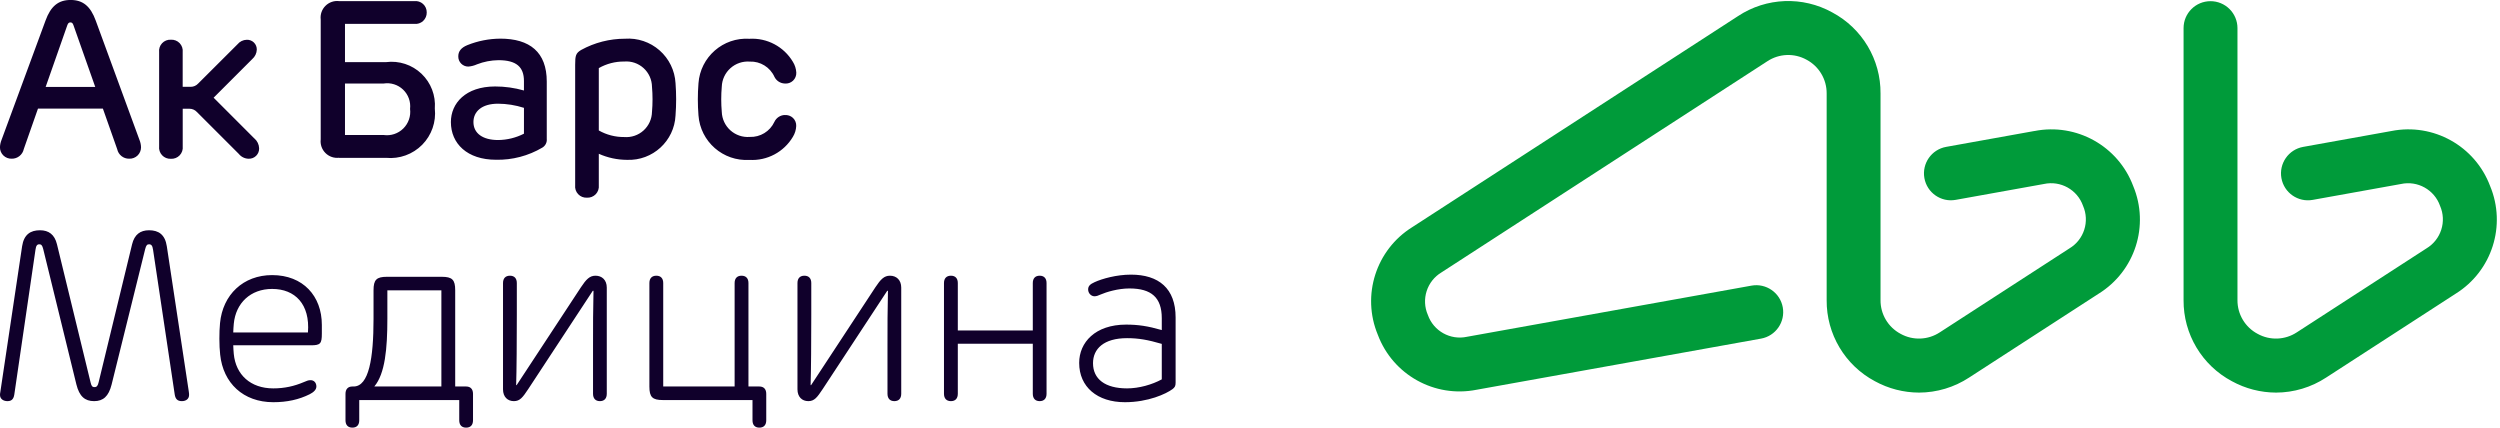
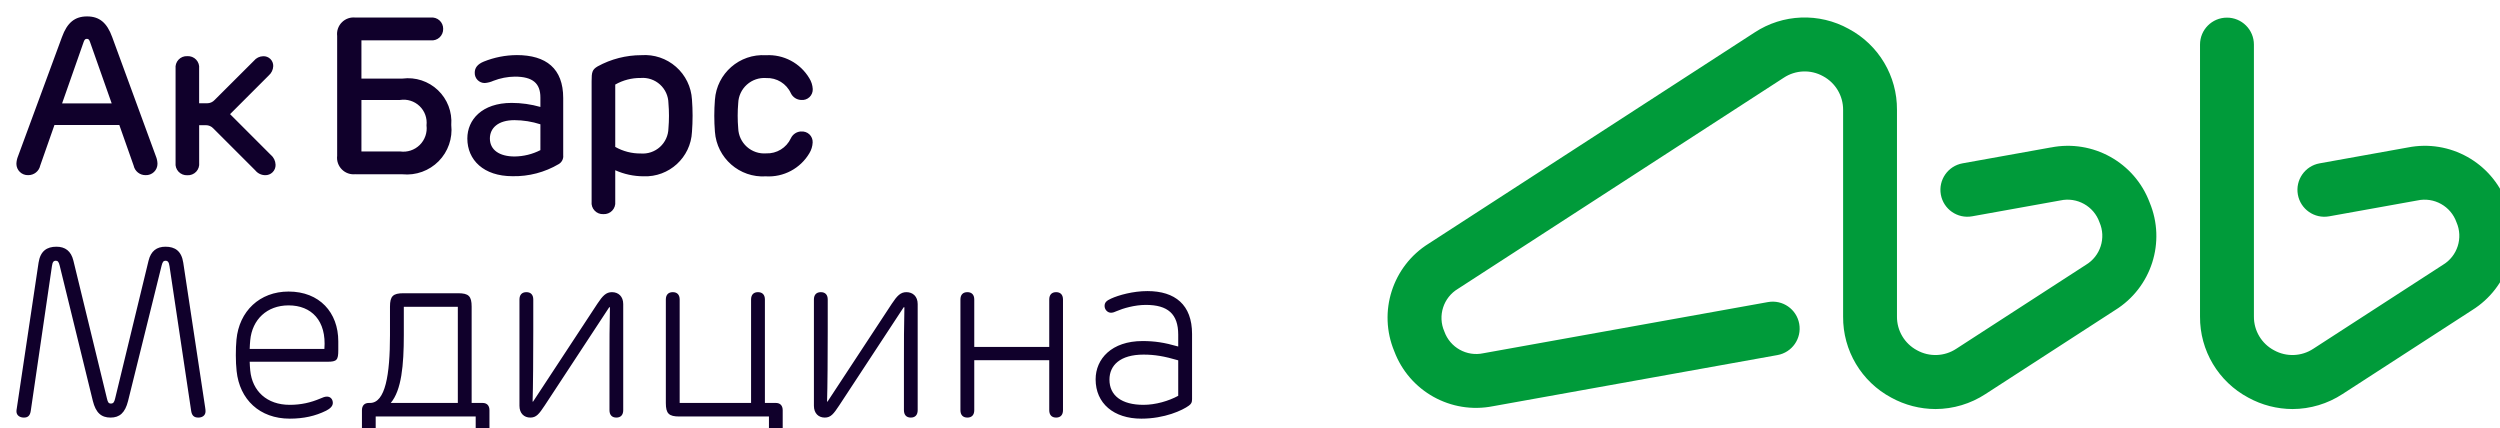
<svg xmlns="http://www.w3.org/2000/svg" width="152px" height="26px" viewBox="0 0 152 26" version="1.1">
-   <g id="TV" stroke="none" stroke-width="1" fill="none" fill-rule="evenodd">
-     <g id="TV_DOCTOR" transform="translate(-25, -24)">
-       <g id="Header">
-         <g id="Bg">
-           <g id="Logo" transform="translate(24, 23)">
-             <path d="M124.691,8.965 L119.325,9.93 C118.435,10.09 117.844,10.94 118.003,11.83 C118.163,12.72 119.013,13.311 119.903,13.152 L125.269,12.187 C126.283,11.966 127.303,12.534 127.648,13.513 C128.064,14.463 127.708,15.574 126.818,16.105 L118.942,21.205 C118.226,21.677 117.307,21.713 116.556,21.297 C115.798,20.894 115.328,20.103 115.336,19.245 L115.336,6.686 C115.353,4.625 114.223,2.726 112.405,1.757 C110.603,0.758 108.395,0.842 106.675,1.977 L86.866,14.81 C84.66,16.184 83.773,18.954 84.771,21.354 C85.683,23.787 88.222,25.202 90.771,24.698 L108.071,21.588 C108.961,21.428 109.552,20.578 109.393,19.688 C109.233,18.798 108.383,18.207 107.493,18.366 L90.193,21.476 C89.18,21.697 88.16,21.129 87.815,20.151 C87.399,19.201 87.756,18.089 88.647,17.558 L108.455,4.724 C109.171,4.252 110.091,4.216 110.841,4.632 C111.598,5.036 112.068,5.827 112.061,6.685 L112.061,19.248 C112.044,21.308 113.174,23.208 114.992,24.177 C115.815,24.629 116.739,24.867 117.678,24.87 C118.76,24.867 119.817,24.549 120.722,23.956 L128.598,18.856 C130.81,17.485 131.7,14.712 130.698,12.31 C129.785,9.878 127.247,8.463 124.698,8.966 M152.398,12.31 C151.486,9.877 148.947,8.462 146.398,8.966 L141.032,9.931 C140.142,10.091 139.551,10.941 139.71,11.831 C139.87,12.721 140.72,13.312 141.61,13.153 L146.976,12.188 C147.989,11.967 149.009,12.535 149.354,13.513 C149.77,14.462 149.415,15.573 148.525,16.105 L140.648,21.205 C139.932,21.677 139.013,21.713 138.262,21.297 C137.504,20.896 137.032,20.106 137.038,19.248 L137.038,2.709 C137.038,2.274 136.865,1.858 136.557,1.551 C136.25,1.244 135.833,1.071 135.398,1.072 C134.494,1.072 133.761,1.805 133.761,2.709 L133.761,19.248 C133.746,21.31 134.878,23.209 136.698,24.177 C137.522,24.629 138.445,24.867 139.385,24.87 C140.467,24.867 141.524,24.549 142.429,23.956 L150.306,18.856 C152.513,17.481 153.399,14.709 152.398,12.309" id="path48" fill="#009B3A" fill-rule="nonzero" />
-             <path d="M48.715,7.992 C48.443,8 48.199,8.161 48.084,8.408 C47.815,8.988 47.223,9.35 46.584,9.325 C46.155,9.358 45.731,9.214 45.41,8.927 C45.089,8.64 44.899,8.234 44.884,7.804 C44.84,7.293 44.84,6.78 44.884,6.269 C44.899,5.839 45.089,5.433 45.41,5.146 C45.731,4.858 46.154,4.713 46.584,4.745 C47.225,4.719 47.818,5.084 48.084,5.668 C48.201,5.912 48.445,6.07 48.715,6.078 C48.899,6.096 49.082,6.033 49.217,5.905 C49.351,5.778 49.423,5.598 49.415,5.413 C49.402,5.181 49.331,4.955 49.207,4.758 C48.658,3.835 47.639,3.295 46.567,3.358 C44.964,3.255 43.579,4.466 43.467,6.068 C43.416,6.714 43.416,7.363 43.467,8.009 C43.581,9.611 44.964,10.822 46.567,10.722 C47.642,10.785 48.662,10.242 49.21,9.316 C49.331,9.118 49.4,8.893 49.41,8.661 C49.418,8.476 49.346,8.296 49.212,8.169 C49.077,8.042 48.894,7.979 48.71,7.997 L48.715,7.992 Z M21.61,10.597 L24.475,10.597 C25.289,10.676 26.095,10.383 26.67,9.802 C27.244,9.22 27.526,8.41 27.437,7.597 C27.499,6.806 27.201,6.03 26.627,5.483 C26.052,4.936 25.262,4.676 24.475,4.777 L21.975,4.777 L21.975,2.453 L26.186,2.453 C26.383,2.474 26.579,2.41 26.725,2.276 C26.87,2.141 26.951,1.951 26.945,1.753 C26.947,1.557 26.866,1.37 26.72,1.239 C26.575,1.108 26.38,1.046 26.186,1.068 L21.617,1.068 C21.311,1.031 21.005,1.137 20.787,1.356 C20.568,1.574 20.462,1.88 20.499,2.186 L20.499,9.473 C20.462,9.779 20.568,10.085 20.787,10.303 C21.005,10.522 21.311,10.628 21.617,10.591 L21.61,10.597 Z M21.973,6.078 L24.323,6.078 C24.756,6.01 25.195,6.148 25.511,6.451 C25.827,6.754 25.983,7.188 25.932,7.623 C25.988,8.062 25.835,8.503 25.52,8.814 C25.204,9.125 24.762,9.271 24.323,9.208 L21.975,9.208 L21.975,6.079 L21.973,6.078 Z M38.999,3.354 C38.068,3.354 37.152,3.588 36.336,4.036 C36.007,4.231 35.97,4.385 35.97,4.936 L35.97,12.26 C35.947,12.46 36.014,12.659 36.152,12.805 C36.289,12.952 36.484,13.03 36.685,13.019 C36.886,13.031 37.083,12.953 37.222,12.807 C37.361,12.661 37.429,12.461 37.407,12.26 L37.407,10.35 C37.947,10.592 38.531,10.717 39.123,10.719 C40.681,10.781 41.997,9.576 42.072,8.019 C42.122,7.365 42.122,6.708 42.072,6.054 C42.028,5.286 41.678,4.569 41.1,4.061 C40.523,3.554 39.766,3.299 38.999,3.354 Z M40.641,7.804 C40.633,8.235 40.447,8.644 40.127,8.934 C39.808,9.223 39.382,9.367 38.952,9.332 C38.411,9.337 37.878,9.199 37.407,8.932 L37.407,5.141 C37.877,4.873 38.411,4.735 38.952,4.741 C39.383,4.705 39.809,4.85 40.129,5.14 C40.449,5.43 40.634,5.84 40.641,6.272 C40.685,6.783 40.685,7.296 40.641,7.807 L40.641,7.804 Z M31.41,3.35 C30.727,3.355 30.051,3.488 29.418,3.743 C29.028,3.902 28.861,4.129 28.864,4.431 C28.861,4.594 28.924,4.751 29.038,4.867 C29.153,4.983 29.309,5.049 29.472,5.048 C29.655,5.034 29.835,4.987 30.002,4.911 C30.417,4.75 30.857,4.665 31.302,4.659 C32.402,4.659 32.856,5.075 32.856,5.928 L32.856,6.502 C32.287,6.34 31.699,6.257 31.107,6.257 C29.297,6.257 28.414,7.288 28.414,8.42 C28.414,9.729 29.405,10.713 31.157,10.713 C32.146,10.734 33.122,10.478 33.974,9.975 C34.161,9.864 34.267,9.654 34.243,9.438 L34.243,5.959 C34.243,4.169 33.212,3.349 31.412,3.349 L31.41,3.35 Z M32.856,9.128 C32.369,9.377 31.832,9.509 31.285,9.514 C30.362,9.514 29.785,9.114 29.785,8.42 C29.785,7.792 30.279,7.305 31.279,7.305 C31.815,7.308 32.347,7.393 32.857,7.557 L32.856,9.128 Z M16.466,9.42 L13.988,6.94 L16.338,4.59 C16.505,4.446 16.605,4.239 16.613,4.018 C16.617,3.856 16.554,3.699 16.438,3.585 C16.322,3.472 16.164,3.411 16.002,3.418 C15.782,3.423 15.575,3.525 15.437,3.696 L13.049,6.079 C12.932,6.207 12.767,6.28 12.594,6.279 L12.107,6.279 L12.107,4.173 C12.13,3.973 12.063,3.772 11.925,3.626 C11.786,3.479 11.589,3.402 11.388,3.414 C11.188,3.403 10.993,3.481 10.855,3.628 C10.718,3.774 10.652,3.974 10.675,4.173 L10.675,9.893 C10.652,10.093 10.718,10.293 10.856,10.44 C10.993,10.587 11.189,10.665 11.39,10.655 C11.592,10.666 11.788,10.588 11.927,10.441 C12.065,10.294 12.132,10.094 12.109,9.893 L12.109,7.611 L12.517,7.611 C12.69,7.61 12.856,7.683 12.973,7.811 L15.521,10.359 C15.666,10.539 15.883,10.646 16.114,10.651 C16.285,10.658 16.452,10.594 16.573,10.473 C16.695,10.353 16.761,10.187 16.755,10.016 C16.747,9.784 16.642,9.567 16.466,9.416 L16.466,9.42 Z M9.575,9.958 C9.571,9.798 9.537,9.64 9.475,9.493 L6.822,2.257 C6.503,1.374 6.036,0.998 5.294,0.998 C4.552,0.998 4.085,1.374 3.766,2.257 L1.097,9.497 C1.036,9.644 1.002,9.802 0.997,9.961 C0.998,10.148 1.074,10.327 1.209,10.456 C1.344,10.586 1.525,10.655 1.712,10.649 C2.066,10.655 2.375,10.408 2.447,10.061 L3.31,7.601 L7.255,7.601 L8.125,10.068 C8.198,10.411 8.503,10.655 8.854,10.649 C9.042,10.657 9.225,10.587 9.362,10.457 C9.498,10.327 9.575,10.146 9.575,9.958 Z M3.775,6.287 L5.09,2.54 C5.14,2.409 5.184,2.362 5.281,2.362 C5.378,2.362 5.422,2.409 5.469,2.54 L6.791,6.287 L3.775,6.287 Z" id="path52" fill="#10002B" fill-rule="nonzero" />
-             <path d="M1.451,25.389 C1.652,25.389 1.82,25.315 1.869,24.991 L3.157,16.185 C3.193,15.927 3.259,15.853 3.394,15.853 C3.505,15.853 3.571,15.91 3.628,16.144 L5.645,24.376 C5.825,25.098 6.158,25.389 6.723,25.389 C7.273,25.389 7.605,25.098 7.785,24.384 L9.827,16.144 C9.884,15.91 9.95,15.853 10.061,15.853 C10.196,15.853 10.27,15.927 10.306,16.185 L11.623,24.983 C11.664,25.249 11.782,25.389 12.057,25.389 C12.303,25.389 12.496,25.258 12.496,25.012 C12.496,24.946 12.492,24.88 12.475,24.782 L11.143,15.976 C11.036,15.258 10.639,15 10.061,15 C9.532,15 9.175,15.258 9.031,15.853 L6.998,24.237 C6.949,24.442 6.896,24.536 6.744,24.536 C6.592,24.536 6.555,24.442 6.506,24.245 L4.464,15.853 C4.321,15.258 3.96,15 3.431,15 C2.853,15 2.455,15.258 2.345,15.968 L1.016,24.86 C1.008,24.897 1,24.946 1,25.012 C1,25.258 1.209,25.389 1.451,25.389 Z M17.546,17.726 C15.788,17.726 14.541,18.919 14.377,20.649 C14.324,21.191 14.324,22.015 14.386,22.56 C14.566,24.29 15.788,25.454 17.616,25.454 C18.457,25.454 19.174,25.295 19.826,24.971 C20.056,24.852 20.244,24.7 20.236,24.483 C20.228,24.261 20.084,24.114 19.883,24.114 C19.736,24.114 19.65,24.159 19.469,24.233 C18.891,24.479 18.297,24.614 17.616,24.614 C16.23,24.614 15.337,23.782 15.214,22.523 C15.201,22.355 15.185,22.183 15.181,21.994 L19.904,21.994 C20.482,21.994 20.568,21.892 20.568,21.285 L20.568,20.752 C20.568,19.001 19.428,17.726 17.546,17.726 Z M19.723,21.215 L15.181,21.215 C15.185,21.027 15.201,20.85 15.214,20.686 C15.333,19.428 16.23,18.567 17.546,18.567 C18.936,18.567 19.859,19.493 19.723,21.215 Z M29.341,24.499 L28.676,24.499 L28.676,18.645 C28.676,18.009 28.496,17.829 27.856,17.829 L24.527,17.829 C23.892,17.829 23.711,18.009 23.711,18.645 L23.711,20.387 C23.711,22.785 23.429,24.499 22.498,24.499 L22.424,24.499 C22.158,24.499 22.006,24.659 22.006,24.946 L22.006,26.553 C22.006,26.844 22.158,27 22.424,27 C22.691,27 22.842,26.844 22.842,26.553 L22.842,25.323 L28.25,25.323 C28.254,25.323 28.254,25.323 28.254,25.323 L28.262,25.323 L28.922,25.323 L28.922,26.553 C28.922,26.844 29.074,27 29.341,27 C29.607,27 29.759,26.844 29.759,26.553 L29.759,24.946 C29.759,24.659 29.607,24.499 29.341,24.499 Z M24.552,20.375 L24.552,18.653 L27.836,18.653 L27.836,24.499 L23.757,24.499 C24.413,23.724 24.552,22.199 24.552,20.375 Z M37.208,17.763 C36.851,17.763 36.642,17.981 36.322,18.464 L32.411,24.417 L32.382,24.417 C32.411,23.573 32.423,21.597 32.423,20.141 L32.423,18.21 C32.423,17.923 32.272,17.763 32.005,17.763 C31.735,17.763 31.583,17.923 31.583,18.21 L31.583,24.671 C31.583,25.135 31.866,25.389 32.243,25.389 C32.612,25.389 32.78,25.163 33.12,24.651 L37.04,18.682 L37.085,18.682 C37.056,19.768 37.056,20.859 37.056,22.023 L37.056,24.938 C37.056,25.229 37.208,25.389 37.474,25.389 C37.741,25.389 37.892,25.229 37.892,24.938 L37.892,18.485 C37.892,18.022 37.597,17.763 37.208,17.763 Z M47.17,24.499 L47.162,24.499 L46.506,24.499 L46.506,18.21 C46.506,17.923 46.354,17.763 46.084,17.763 C45.817,17.763 45.665,17.923 45.665,18.21 L45.665,24.499 L41.324,24.499 L41.324,18.21 C41.324,17.923 41.172,17.763 40.906,17.763 C40.635,17.763 40.483,17.923 40.483,18.21 L40.483,24.507 C40.483,25.143 40.668,25.323 41.303,25.323 L45.694,25.323 L45.702,25.323 L46.752,25.323 L46.752,26.553 C46.752,26.844 46.903,27 47.17,27 C47.436,27 47.588,26.844 47.588,26.553 L47.588,24.946 C47.588,24.659 47.436,24.499 47.17,24.499 Z M55.111,17.763 C54.754,17.763 54.545,17.981 54.225,18.464 L50.314,24.417 L50.285,24.417 C50.314,23.573 50.326,21.597 50.326,20.141 L50.326,18.21 C50.326,17.923 50.174,17.763 49.908,17.763 C49.637,17.763 49.486,17.923 49.486,18.21 L49.486,24.671 C49.486,25.135 49.769,25.389 50.146,25.389 C50.515,25.389 50.683,25.163 51.023,24.651 L54.943,18.682 L54.988,18.682 C54.959,19.768 54.959,20.859 54.959,22.023 L54.959,24.938 C54.959,25.229 55.111,25.389 55.377,25.389 C55.644,25.389 55.795,25.229 55.795,24.938 L55.795,18.485 C55.795,18.022 55.5,17.763 55.111,17.763 Z M64.212,17.763 C63.945,17.763 63.794,17.923 63.794,18.21 L63.794,21.092 L59.235,21.092 L59.235,18.21 C59.235,17.923 59.083,17.763 58.817,17.763 C58.546,17.763 58.394,17.923 58.394,18.21 L58.394,24.938 C58.394,25.229 58.546,25.389 58.817,25.389 C59.083,25.389 59.235,25.229 59.235,24.938 L59.235,21.9 L63.794,21.9 L63.794,24.938 C63.794,25.229 63.945,25.389 64.212,25.389 C64.478,25.389 64.63,25.229 64.63,24.938 L64.63,18.21 C64.63,17.923 64.478,17.763 64.212,17.763 Z M69.394,25.454 C70.812,25.454 71.899,24.946 72.288,24.659 C72.432,24.548 72.477,24.47 72.477,24.265 L72.477,20.301 C72.477,18.53 71.444,17.698 69.763,17.698 C68.889,17.698 68.012,17.944 67.557,18.153 C67.282,18.276 67.151,18.391 67.159,18.616 C67.168,18.833 67.34,19.014 67.549,19.014 C67.651,19.014 67.783,18.973 67.906,18.911 C68.266,18.755 68.976,18.538 69.668,18.538 C71.001,18.538 71.636,19.087 71.636,20.346 L71.636,21.068 C70.784,20.822 70.189,20.736 69.468,20.736 C67.586,20.736 66.614,21.822 66.614,23.064 C66.614,24.528 67.717,25.454 69.394,25.454 Z M69.525,24.614 C68.192,24.614 67.455,24.048 67.455,23.081 C67.455,22.211 68.106,21.56 69.525,21.56 C70.218,21.56 70.796,21.662 71.636,21.908 L71.636,24.065 C71.05,24.384 70.255,24.614 69.525,24.614 Z" id="path6" fill="#10002B" />
-           </g>
-         </g>
-       </g>
-     </g>
-   </g>
+   <path d="M124.691,8.965 L119.325,9.93 C118.435,10.09 117.844,10.94 118.003,11.83 C118.163,12.72 119.013,13.311 119.903,13.152 L125.269,12.187 C126.283,11.966 127.303,12.534 127.648,13.513 C128.064,14.463 127.708,15.574 126.818,16.105 L118.942,21.205 C118.226,21.677 117.307,21.713 116.556,21.297 C115.798,20.894 115.328,20.103 115.336,19.245 L115.336,6.686 C115.353,4.625 114.223,2.726 112.405,1.757 C110.603,0.758 108.395,0.842 106.675,1.977 L86.866,14.81 C84.66,16.184 83.773,18.954 84.771,21.354 C85.683,23.787 88.222,25.202 90.771,24.698 L108.071,21.588 C108.961,21.428 109.552,20.578 109.393,19.688 C109.233,18.798 108.383,18.207 107.493,18.366 L90.193,21.476 C89.18,21.697 88.16,21.129 87.815,20.151 C87.399,19.201 87.756,18.089 88.647,17.558 L108.455,4.724 C109.171,4.252 110.091,4.216 110.841,4.632 C111.598,5.036 112.068,5.827 112.061,6.685 L112.061,19.248 C112.044,21.308 113.174,23.208 114.992,24.177 C115.815,24.629 116.739,24.867 117.678,24.87 C118.76,24.867 119.817,24.549 120.722,23.956 L128.598,18.856 C130.81,17.485 131.7,14.712 130.698,12.31 C129.785,9.878 127.247,8.463 124.698,8.966 M152.398,12.31 C151.486,9.877 148.947,8.462 146.398,8.966 L141.032,9.931 C140.142,10.091 139.551,10.941 139.71,11.831 C139.87,12.721 140.72,13.312 141.61,13.153 L146.976,12.188 C147.989,11.967 149.009,12.535 149.354,13.513 C149.77,14.462 149.415,15.573 148.525,16.105 L140.648,21.205 C139.932,21.677 139.013,21.713 138.262,21.297 C137.504,20.896 137.032,20.106 137.038,19.248 L137.038,2.709 C137.038,2.274 136.865,1.858 136.557,1.551 C136.25,1.244 135.833,1.071 135.398,1.072 C134.494,1.072 133.761,1.805 133.761,2.709 L133.761,19.248 C133.746,21.31 134.878,23.209 136.698,24.177 C137.522,24.629 138.445,24.867 139.385,24.87 C140.467,24.867 141.524,24.549 142.429,23.956 L150.306,18.856 C152.513,17.481 153.399,14.709 152.398,12.309" id="path48" fill="#009B3A" fill-rule="nonzero" />
+   <path d="M48.715,7.992 C48.443,8 48.199,8.161 48.084,8.408 C47.815,8.988 47.223,9.35 46.584,9.325 C46.155,9.358 45.731,9.214 45.41,8.927 C45.089,8.64 44.899,8.234 44.884,7.804 C44.84,7.293 44.84,6.78 44.884,6.269 C44.899,5.839 45.089,5.433 45.41,5.146 C45.731,4.858 46.154,4.713 46.584,4.745 C47.225,4.719 47.818,5.084 48.084,5.668 C48.201,5.912 48.445,6.07 48.715,6.078 C48.899,6.096 49.082,6.033 49.217,5.905 C49.351,5.778 49.423,5.598 49.415,5.413 C49.402,5.181 49.331,4.955 49.207,4.758 C48.658,3.835 47.639,3.295 46.567,3.358 C44.964,3.255 43.579,4.466 43.467,6.068 C43.416,6.714 43.416,7.363 43.467,8.009 C43.581,9.611 44.964,10.822 46.567,10.722 C47.642,10.785 48.662,10.242 49.21,9.316 C49.331,9.118 49.4,8.893 49.41,8.661 C49.418,8.476 49.346,8.296 49.212,8.169 C49.077,8.042 48.894,7.979 48.71,7.997 L48.715,7.992 Z M21.61,10.597 L24.475,10.597 C25.289,10.676 26.095,10.383 26.67,9.802 C27.244,9.22 27.526,8.41 27.437,7.597 C27.499,6.806 27.201,6.03 26.627,5.483 C26.052,4.936 25.262,4.676 24.475,4.777 L21.975,4.777 L21.975,2.453 L26.186,2.453 C26.383,2.474 26.579,2.41 26.725,2.276 C26.87,2.141 26.951,1.951 26.945,1.753 C26.947,1.557 26.866,1.37 26.72,1.239 C26.575,1.108 26.38,1.046 26.186,1.068 L21.617,1.068 C21.311,1.031 21.005,1.137 20.787,1.356 C20.568,1.574 20.462,1.88 20.499,2.186 L20.499,9.473 C20.462,9.779 20.568,10.085 20.787,10.303 C21.005,10.522 21.311,10.628 21.617,10.591 L21.61,10.597 Z M21.973,6.078 L24.323,6.078 C24.756,6.01 25.195,6.148 25.511,6.451 C25.827,6.754 25.983,7.188 25.932,7.623 C25.988,8.062 25.835,8.503 25.52,8.814 C25.204,9.125 24.762,9.271 24.323,9.208 L21.975,9.208 L21.975,6.079 L21.973,6.078 Z M38.999,3.354 C38.068,3.354 37.152,3.588 36.336,4.036 C36.007,4.231 35.97,4.385 35.97,4.936 L35.97,12.26 C35.947,12.46 36.014,12.659 36.152,12.805 C36.289,12.952 36.484,13.03 36.685,13.019 C36.886,13.031 37.083,12.953 37.222,12.807 C37.361,12.661 37.429,12.461 37.407,12.26 L37.407,10.35 C37.947,10.592 38.531,10.717 39.123,10.719 C40.681,10.781 41.997,9.576 42.072,8.019 C42.122,7.365 42.122,6.708 42.072,6.054 C42.028,5.286 41.678,4.569 41.1,4.061 C40.523,3.554 39.766,3.299 38.999,3.354 Z M40.641,7.804 C40.633,8.235 40.447,8.644 40.127,8.934 C39.808,9.223 39.382,9.367 38.952,9.332 C38.411,9.337 37.878,9.199 37.407,8.932 L37.407,5.141 C37.877,4.873 38.411,4.735 38.952,4.741 C39.383,4.705 39.809,4.85 40.129,5.14 C40.449,5.43 40.634,5.84 40.641,6.272 C40.685,6.783 40.685,7.296 40.641,7.807 L40.641,7.804 Z M31.41,3.35 C30.727,3.355 30.051,3.488 29.418,3.743 C29.028,3.902 28.861,4.129 28.864,4.431 C28.861,4.594 28.924,4.751 29.038,4.867 C29.153,4.983 29.309,5.049 29.472,5.048 C29.655,5.034 29.835,4.987 30.002,4.911 C30.417,4.75 30.857,4.665 31.302,4.659 C32.402,4.659 32.856,5.075 32.856,5.928 L32.856,6.502 C32.287,6.34 31.699,6.257 31.107,6.257 C29.297,6.257 28.414,7.288 28.414,8.42 C28.414,9.729 29.405,10.713 31.157,10.713 C32.146,10.734 33.122,10.478 33.974,9.975 C34.161,9.864 34.267,9.654 34.243,9.438 L34.243,5.959 C34.243,4.169 33.212,3.349 31.412,3.349 L31.41,3.35 Z M32.856,9.128 C32.369,9.377 31.832,9.509 31.285,9.514 C30.362,9.514 29.785,9.114 29.785,8.42 C29.785,7.792 30.279,7.305 31.279,7.305 C31.815,7.308 32.347,7.393 32.857,7.557 L32.856,9.128 Z M16.466,9.42 L13.988,6.94 L16.338,4.59 C16.505,4.446 16.605,4.239 16.613,4.018 C16.617,3.856 16.554,3.699 16.438,3.585 C16.322,3.472 16.164,3.411 16.002,3.418 C15.782,3.423 15.575,3.525 15.437,3.696 L13.049,6.079 C12.932,6.207 12.767,6.28 12.594,6.279 L12.107,6.279 L12.107,4.173 C12.13,3.973 12.063,3.772 11.925,3.626 C11.786,3.479 11.589,3.402 11.388,3.414 C11.188,3.403 10.993,3.481 10.855,3.628 C10.718,3.774 10.652,3.974 10.675,4.173 L10.675,9.893 C10.652,10.093 10.718,10.293 10.856,10.44 C10.993,10.587 11.189,10.665 11.39,10.655 C11.592,10.666 11.788,10.588 11.927,10.441 C12.065,10.294 12.132,10.094 12.109,9.893 L12.109,7.611 L12.517,7.611 C12.69,7.61 12.856,7.683 12.973,7.811 L15.521,10.359 C15.666,10.539 15.883,10.646 16.114,10.651 C16.285,10.658 16.452,10.594 16.573,10.473 C16.695,10.353 16.761,10.187 16.755,10.016 C16.747,9.784 16.642,9.567 16.466,9.416 L16.466,9.42 Z M9.575,9.958 C9.571,9.798 9.537,9.64 9.475,9.493 L6.822,2.257 C6.503,1.374 6.036,0.998 5.294,0.998 C4.552,0.998 4.085,1.374 3.766,2.257 L1.097,9.497 C1.036,9.644 1.002,9.802 0.997,9.961 C0.998,10.148 1.074,10.327 1.209,10.456 C1.344,10.586 1.525,10.655 1.712,10.649 C2.066,10.655 2.375,10.408 2.447,10.061 L3.31,7.601 L7.255,7.601 L8.125,10.068 C8.198,10.411 8.503,10.655 8.854,10.649 C9.042,10.657 9.225,10.587 9.362,10.457 C9.498,10.327 9.575,10.146 9.575,9.958 Z M3.775,6.287 L5.09,2.54 C5.14,2.409 5.184,2.362 5.281,2.362 C5.378,2.362 5.422,2.409 5.469,2.54 L6.791,6.287 L3.775,6.287 Z" id="path52" fill="#10002B" fill-rule="nonzero" />
+   <path d="M1.451,25.389 C1.652,25.389 1.82,25.315 1.869,24.991 L3.157,16.185 C3.193,15.927 3.259,15.853 3.394,15.853 C3.505,15.853 3.571,15.91 3.628,16.144 L5.645,24.376 C5.825,25.098 6.158,25.389 6.723,25.389 C7.273,25.389 7.605,25.098 7.785,24.384 L9.827,16.144 C9.884,15.91 9.95,15.853 10.061,15.853 C10.196,15.853 10.27,15.927 10.306,16.185 L11.623,24.983 C11.664,25.249 11.782,25.389 12.057,25.389 C12.303,25.389 12.496,25.258 12.496,25.012 C12.496,24.946 12.492,24.88 12.475,24.782 L11.143,15.976 C11.036,15.258 10.639,15 10.061,15 C9.532,15 9.175,15.258 9.031,15.853 L6.998,24.237 C6.949,24.442 6.896,24.536 6.744,24.536 C6.592,24.536 6.555,24.442 6.506,24.245 L4.464,15.853 C4.321,15.258 3.96,15 3.431,15 C2.853,15 2.455,15.258 2.345,15.968 L1.016,24.86 C1.008,24.897 1,24.946 1,25.012 C1,25.258 1.209,25.389 1.451,25.389 Z M17.546,17.726 C15.788,17.726 14.541,18.919 14.377,20.649 C14.324,21.191 14.324,22.015 14.386,22.56 C14.566,24.29 15.788,25.454 17.616,25.454 C18.457,25.454 19.174,25.295 19.826,24.971 C20.056,24.852 20.244,24.7 20.236,24.483 C20.228,24.261 20.084,24.114 19.883,24.114 C19.736,24.114 19.65,24.159 19.469,24.233 C18.891,24.479 18.297,24.614 17.616,24.614 C16.23,24.614 15.337,23.782 15.214,22.523 C15.201,22.355 15.185,22.183 15.181,21.994 L19.904,21.994 C20.482,21.994 20.568,21.892 20.568,21.285 L20.568,20.752 C20.568,19.001 19.428,17.726 17.546,17.726 Z M19.723,21.215 L15.181,21.215 C15.185,21.027 15.201,20.85 15.214,20.686 C15.333,19.428 16.23,18.567 17.546,18.567 C18.936,18.567 19.859,19.493 19.723,21.215 Z M29.341,24.499 L28.676,24.499 L28.676,18.645 C28.676,18.009 28.496,17.829 27.856,17.829 L24.527,17.829 C23.892,17.829 23.711,18.009 23.711,18.645 L23.711,20.387 C23.711,22.785 23.429,24.499 22.498,24.499 L22.424,24.499 C22.158,24.499 22.006,24.659 22.006,24.946 L22.006,26.553 C22.006,26.844 22.158,27 22.424,27 C22.691,27 22.842,26.844 22.842,26.553 L22.842,25.323 L28.25,25.323 C28.254,25.323 28.254,25.323 28.254,25.323 L28.262,25.323 L28.922,25.323 L28.922,26.553 C28.922,26.844 29.074,27 29.341,27 C29.607,27 29.759,26.844 29.759,26.553 L29.759,24.946 C29.759,24.659 29.607,24.499 29.341,24.499 Z M24.552,20.375 L24.552,18.653 L27.836,18.653 L27.836,24.499 L23.757,24.499 C24.413,23.724 24.552,22.199 24.552,20.375 Z M37.208,17.763 C36.851,17.763 36.642,17.981 36.322,18.464 L32.411,24.417 L32.382,24.417 C32.411,23.573 32.423,21.597 32.423,20.141 L32.423,18.21 C32.423,17.923 32.272,17.763 32.005,17.763 C31.735,17.763 31.583,17.923 31.583,18.21 L31.583,24.671 C31.583,25.135 31.866,25.389 32.243,25.389 C32.612,25.389 32.78,25.163 33.12,24.651 L37.04,18.682 L37.085,18.682 C37.056,19.768 37.056,20.859 37.056,22.023 L37.056,24.938 C37.056,25.229 37.208,25.389 37.474,25.389 C37.741,25.389 37.892,25.229 37.892,24.938 L37.892,18.485 C37.892,18.022 37.597,17.763 37.208,17.763 Z M47.17,24.499 L47.162,24.499 L46.506,24.499 L46.506,18.21 C46.506,17.923 46.354,17.763 46.084,17.763 C45.817,17.763 45.665,17.923 45.665,18.21 L45.665,24.499 L41.324,24.499 L41.324,18.21 C41.324,17.923 41.172,17.763 40.906,17.763 C40.635,17.763 40.483,17.923 40.483,18.21 L40.483,24.507 C40.483,25.143 40.668,25.323 41.303,25.323 L45.694,25.323 L45.702,25.323 L46.752,25.323 L46.752,26.553 C46.752,26.844 46.903,27 47.17,27 C47.436,27 47.588,26.844 47.588,26.553 L47.588,24.946 C47.588,24.659 47.436,24.499 47.17,24.499 Z M55.111,17.763 C54.754,17.763 54.545,17.981 54.225,18.464 L50.314,24.417 L50.285,24.417 C50.314,23.573 50.326,21.597 50.326,20.141 L50.326,18.21 C50.326,17.923 50.174,17.763 49.908,17.763 C49.637,17.763 49.486,17.923 49.486,18.21 L49.486,24.671 C49.486,25.135 49.769,25.389 50.146,25.389 C50.515,25.389 50.683,25.163 51.023,24.651 L54.943,18.682 L54.988,18.682 C54.959,19.768 54.959,20.859 54.959,22.023 L54.959,24.938 C54.959,25.229 55.111,25.389 55.377,25.389 C55.644,25.389 55.795,25.229 55.795,24.938 L55.795,18.485 C55.795,18.022 55.5,17.763 55.111,17.763 Z M64.212,17.763 C63.945,17.763 63.794,17.923 63.794,18.21 L63.794,21.092 L59.235,21.092 L59.235,18.21 C59.235,17.923 59.083,17.763 58.817,17.763 C58.546,17.763 58.394,17.923 58.394,18.21 L58.394,24.938 C58.394,25.229 58.546,25.389 58.817,25.389 C59.083,25.389 59.235,25.229 59.235,24.938 L59.235,21.9 L63.794,21.9 L63.794,24.938 C63.794,25.229 63.945,25.389 64.212,25.389 C64.478,25.389 64.63,25.229 64.63,24.938 L64.63,18.21 C64.63,17.923 64.478,17.763 64.212,17.763 Z M69.394,25.454 C70.812,25.454 71.899,24.946 72.288,24.659 C72.432,24.548 72.477,24.47 72.477,24.265 L72.477,20.301 C72.477,18.53 71.444,17.698 69.763,17.698 C68.889,17.698 68.012,17.944 67.557,18.153 C67.282,18.276 67.151,18.391 67.159,18.616 C67.168,18.833 67.34,19.014 67.549,19.014 C67.651,19.014 67.783,18.973 67.906,18.911 C68.266,18.755 68.976,18.538 69.668,18.538 C71.001,18.538 71.636,19.087 71.636,20.346 L71.636,21.068 C70.784,20.822 70.189,20.736 69.468,20.736 C67.586,20.736 66.614,21.822 66.614,23.064 C66.614,24.528 67.717,25.454 69.394,25.454 Z M69.525,24.614 C68.192,24.614 67.455,24.048 67.455,23.081 C67.455,22.211 68.106,21.56 69.525,21.56 C70.218,21.56 70.796,21.662 71.636,21.908 L71.636,24.065 C71.05,24.384 70.255,24.614 69.525,24.614 Z" id="path6" fill="#10002B" />
</svg>
